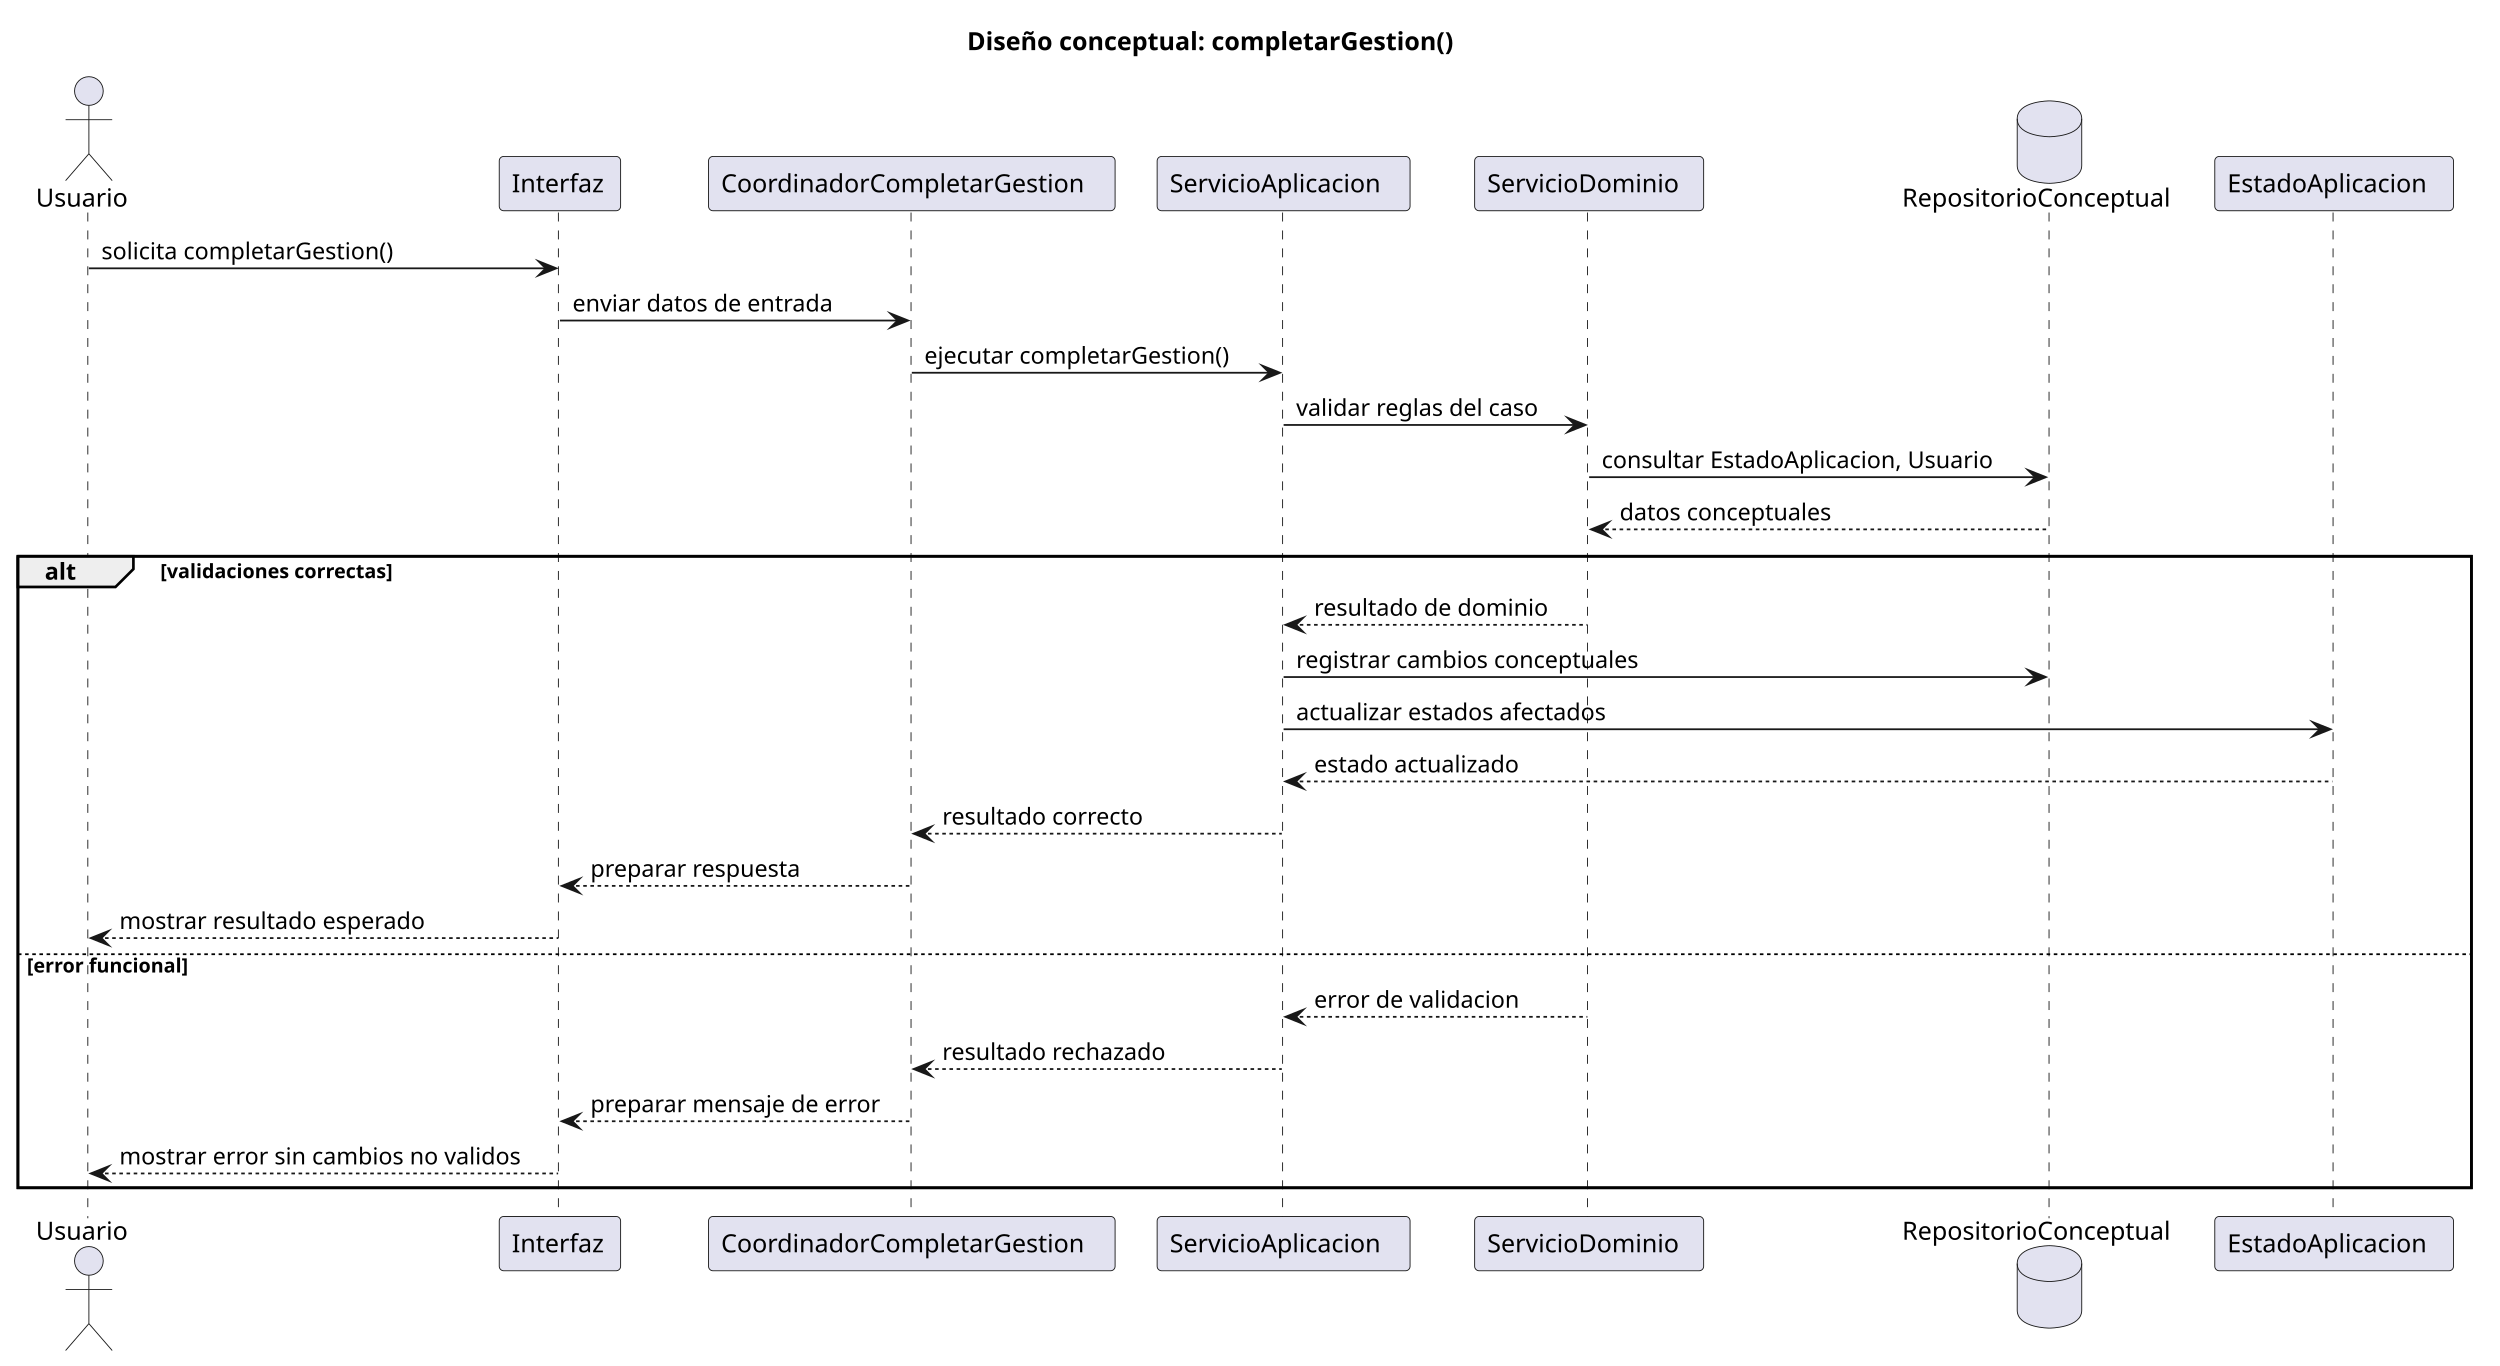
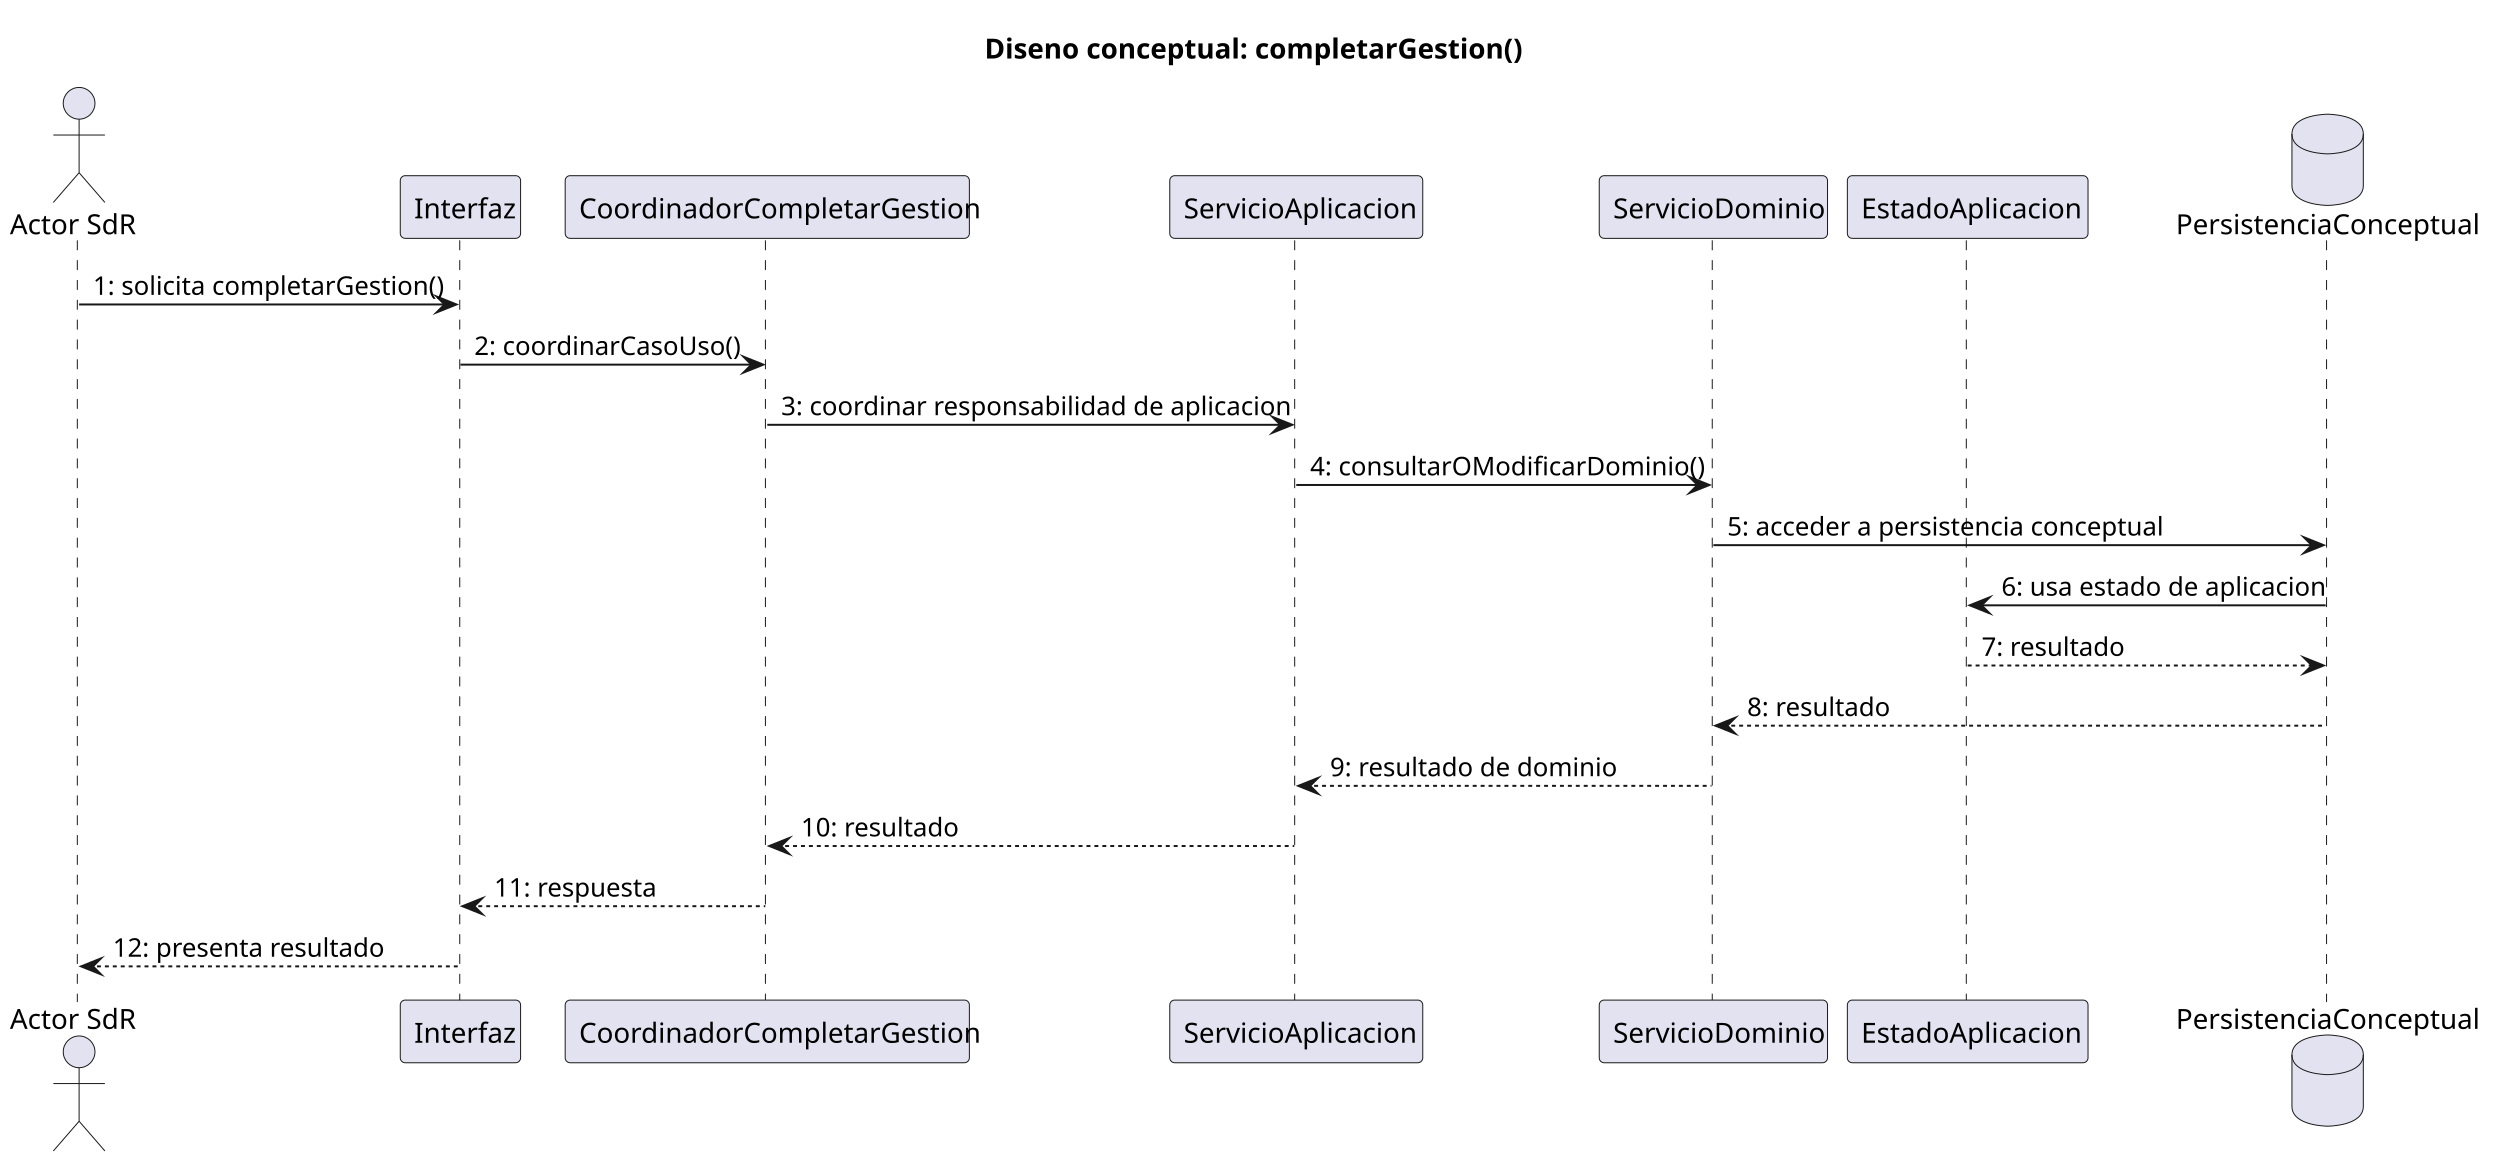
- <svg xmlns="http://www.w3.org/2000/svg" contentStyleType="text/css" data-diagram-type="SEQUENCE" height="762px" preserveAspectRatio="none" style="width:1395px;height:762px;background:#FFFFFF;" version="1.1" viewBox="0 0 1395 762" width="1395px" zoomAndPan="magnify">
+ <svg xmlns="http://www.w3.org/2000/svg" contentStyleType="text/css" data-diagram-type="SEQUENCE" height="589px" preserveAspectRatio="none" style="width:1261px;height:589px;background:#FFFFFF;" version="1.1" viewBox="0 0 1261 589" width="1261px" zoomAndPan="magnify">
  <defs />
  <g>
    <g class="title" data-source-line="1">
-       <text fill="#000000" font-family="sans-serif" font-size="14" font-weight="700" lengthAdjust="spacing" textLength="308.841" x="539.606" y="27.995">Diseño conceptual: completarGestion()</text>
+       <text fill="#000000" font-family="sans-serif" font-size="14" font-weight="700" lengthAdjust="spacing" textLength="261.372" x="496.613" y="29.533">Diseno conceptual: completarGestion()</text>
    </g>
-     <rect fill="none" height="352.398" style="stroke:#000000;stroke-width:1.5;" width="1369.053" x="10" y="310.391" />
-     <g class="participant-lifeline" data-entity-uid="part1" data-qualified-name="Usuario" data-source-line="3" id="part1-lifeline">
+     <g class="participant-lifeline" data-entity-uid="part1" data-qualified-name="Actor" data-source-line="3" id="part1-lifeline">
      <g>
-         <rect fill="#000000" fill-opacity="0" height="561.195" width="8" x="45.602" y="118.594" />
-         <line style="stroke:#181818;stroke-width:0.5;stroke-dasharray:5,5;" x1="49" x2="49" y1="118.594" y2="679.789" />
+         <rect fill="#000000" fill-opacity="0" height="384.219" width="8" x="35.9" y="121.219" />
+         <line style="stroke:#181818;stroke-width:0.5;stroke-dasharray:5,5;" x1="39" x2="39" y1="121.219" y2="505.438" />
      </g>
    </g>
    <g class="participant-lifeline" data-entity-uid="part2" data-qualified-name="Interfaz" data-source-line="4" id="part2-lifeline">
      <g>
-         <rect fill="#000000" fill-opacity="0" height="561.195" width="8" x="308.439" y="118.594" />
-         <line style="stroke:#181818;stroke-width:0.5;stroke-dasharray:5,5;" x1="311.581" x2="311.581" y1="118.594" y2="679.789" />
+         <rect fill="#000000" fill-opacity="0" height="384.219" width="8" x="228.24" y="121.219" />
+         <line style="stroke:#181818;stroke-width:0.5;stroke-dasharray:5,5;" x1="231.895" x2="231.895" y1="121.219" y2="505.438" />
      </g>
    </g>
    <g class="participant-lifeline" data-entity-uid="part3" data-qualified-name="Coordinador" data-source-line="5" id="part3-lifeline">
      <g>
-         <rect fill="#000000" fill-opacity="0" height="561.195" width="8" x="504.791" y="118.594" />
-         <line style="stroke:#181818;stroke-width:0.5;stroke-dasharray:5,5;" x1="508.358" x2="508.358" y1="118.594" y2="679.789" />
+         <rect fill="#000000" fill-opacity="0" height="384.219" width="8" x="383.014" y="121.219" />
+         <line style="stroke:#181818;stroke-width:0.5;stroke-dasharray:5,5;" x1="386.077" x2="386.077" y1="121.219" y2="505.438" />
      </g>
    </g>
    <g class="participant-lifeline" data-entity-uid="part4" data-qualified-name="ServicioAplicacion" data-source-line="6" id="part4-lifeline">
      <g>
-         <rect fill="#000000" fill-opacity="0" height="561.195" width="8" x="712.25" y="118.594" />
-         <line style="stroke:#181818;stroke-width:0.5;stroke-dasharray:5,5;" x1="715.687" x2="715.687" y1="118.594" y2="679.789" />
+         <rect fill="#000000" fill-opacity="0" height="384.219" width="8" x="649.837" y="121.219" />
+         <line style="stroke:#181818;stroke-width:0.5;stroke-dasharray:5,5;" x1="653.034" x2="653.034" y1="121.219" y2="505.438" />
      </g>
    </g>
    <g class="participant-lifeline" data-entity-uid="part5" data-qualified-name="ServicioDominio" data-source-line="7" id="part5-lifeline">
      <g>
-         <rect fill="#000000" fill-opacity="0" height="561.195" width="8" x="882.742" y="118.594" />
-         <line style="stroke:#181818;stroke-width:0.5;stroke-dasharray:5,5;" x1="885.85" x2="885.85" y1="118.594" y2="679.789" />
+         <rect fill="#000000" fill-opacity="0" height="384.219" width="8" x="860.23" y="121.219" />
+         <line style="stroke:#181818;stroke-width:0.5;stroke-dasharray:5,5;" x1="863.658" x2="863.658" y1="121.219" y2="505.438" />
      </g>
    </g>
-     <g class="participant-lifeline" data-entity-uid="part6" data-qualified-name="Repositorio" data-source-line="8" id="part6-lifeline">
+     <g class="participant-lifeline" data-entity-uid="part6" data-qualified-name="EstadoAplicacion" data-source-line="8" id="part6-lifeline">
      <g>
-         <rect fill="#000000" fill-opacity="0" height="561.195" width="8" x="1139.605" y="118.594" />
-         <line style="stroke:#181818;stroke-width:0.5;stroke-dasharray:5,5;" x1="1143.363" x2="1143.363" y1="118.594" y2="679.789" />
+         <rect fill="#000000" fill-opacity="0" height="384.219" width="8" x="988.502" y="121.219" />
+         <line style="stroke:#181818;stroke-width:0.5;stroke-dasharray:5,5;" x1="991.802" x2="991.802" y1="121.219" y2="505.438" />
      </g>
    </g>
-     <g class="participant-lifeline" data-entity-uid="part7" data-qualified-name="EstadoAplicacion" data-source-line="9" id="part7-lifeline">
+     <g class="participant-lifeline" data-entity-uid="part7" data-qualified-name="Persistencia" data-source-line="9" id="part7-lifeline">
      <g>
-         <rect fill="#000000" fill-opacity="0" height="561.195" width="8" x="1298.45" y="118.594" />
-         <line style="stroke:#181818;stroke-width:0.5;stroke-dasharray:5,5;" x1="1301.848" x2="1301.848" y1="118.594" y2="679.789" />
+         <rect fill="#000000" fill-opacity="0" height="384.219" width="8" x="1170.057" y="121.219" />
+         <line style="stroke:#181818;stroke-width:0.5;stroke-dasharray:5,5;" x1="1173.516" x2="1173.516" y1="121.219" y2="505.438" />
      </g>
    </g>
-     <g class="participant participant-head" data-entity-uid="part1" data-qualified-name="Usuario" data-source-line="3" id="part1-head">
-       <text fill="#000000" font-family="sans-serif" font-size="14" lengthAdjust="spacing" textLength="53.204" x="20" y="115.292">Usuario</text>
-       <ellipse cx="49.602" cy="50.797" fill="#E2E2F0" rx="8" ry="8" style="stroke:#181818;stroke-width:0.5;" />
-       <path d="M49.602,58.797 L49.602,85.797 M36.602,66.797 L62.602,66.797 M49.602,85.797 L36.602,100.797 M49.602,85.797 L62.602,100.797" fill="none" style="stroke:#181818;stroke-width:0.5;" />
+     <g class="participant participant-head" data-entity-uid="part1" data-qualified-name="Actor" data-source-line="3" id="part1-head">
+       <text fill="#000000" font-family="sans-serif" font-size="14" lengthAdjust="spacing" textLength="63.8" x="5" y="118.143">Actor SdR</text>
+       <ellipse cx="39.9" cy="52.109" fill="#E2E2F0" rx="8" ry="8" style="stroke:#181818;stroke-width:0.5;" />
+       <path d="M39.9,60.109 L39.9,87.109 M26.9,68.109 L52.9,68.109 M39.9,87.109 L26.9,102.109 M39.9,87.109 L52.9,102.109" fill="none" style="stroke:#181818;stroke-width:0.5;" />
    </g>
-     <g class="participant participant-tail" data-entity-uid="part1" data-qualified-name="Usuario" data-source-line="3" id="part1-tail">
-       <text fill="#000000" font-family="sans-serif" font-size="14" lengthAdjust="spacing" textLength="53.204" x="20" y="691.784">Usuario</text>
-       <ellipse cx="49.602" cy="703.586" fill="#E2E2F0" rx="8" ry="8" style="stroke:#181818;stroke-width:0.5;" />
-       <path d="M49.602,711.586 L49.602,738.586 M36.602,719.586 L62.602,719.586 M49.602,738.586 L36.602,753.586 M49.602,738.586 L62.602,753.586" fill="none" style="stroke:#181818;stroke-width:0.5;" />
+     <g class="participant participant-tail" data-entity-uid="part1" data-qualified-name="Actor" data-source-line="3" id="part1-tail">
+       <text fill="#000000" font-family="sans-serif" font-size="14" lengthAdjust="spacing" textLength="63.8" x="5" y="518.971">Actor SdR</text>
+       <ellipse cx="39.9" cy="530.547" fill="#E2E2F0" rx="8" ry="8" style="stroke:#181818;stroke-width:0.5;" />
+       <path d="M39.9,538.547 L39.9,565.547 M26.9,546.547 L52.9,546.547 M39.9,565.547 L26.9,580.547 M39.9,565.547 L52.9,580.547" fill="none" style="stroke:#181818;stroke-width:0.5;" />
    </g>
    <g class="participant participant-head" data-entity-uid="part2" data-qualified-name="Interfaz" data-source-line="4" id="part2-head">
-       <rect fill="#E2E2F0" height="30.297" rx="2.5" ry="2.5" style="stroke:#181818;stroke-width:0.5;" width="67.717" x="278.581" y="87.297" />
-       <text fill="#000000" font-family="sans-serif" font-size="14" lengthAdjust="spacing" textLength="53.717" x="285.581" y="107.292">Interfaz</text>
+       <rect fill="#E2E2F0" height="31.609" rx="2.5" ry="2.5" style="stroke:#181818;stroke-width:0.5;" width="60.69" x="201.895" y="88.609" />
+       <text fill="#000000" font-family="sans-serif" font-size="14" lengthAdjust="spacing" textLength="46.69" x="208.895" y="110.143">Interfaz</text>
    </g>
    <g class="participant participant-tail" data-entity-uid="part2" data-qualified-name="Interfaz" data-source-line="4" id="part2-tail">
-       <rect fill="#E2E2F0" height="30.297" rx="2.5" ry="2.5" style="stroke:#181818;stroke-width:0.5;" width="67.717" x="278.581" y="678.789" />
-       <text fill="#000000" font-family="sans-serif" font-size="14" lengthAdjust="spacing" textLength="53.717" x="285.581" y="698.784">Interfaz</text>
+       <rect fill="#E2E2F0" height="31.609" rx="2.5" ry="2.5" style="stroke:#181818;stroke-width:0.5;" width="60.69" x="201.895" y="504.438" />
+       <text fill="#000000" font-family="sans-serif" font-size="14" lengthAdjust="spacing" textLength="46.69" x="208.895" y="525.971">Interfaz</text>
    </g>
    <g class="participant participant-head" data-entity-uid="part3" data-qualified-name="Coordinador" data-source-line="5" id="part3-head">
-       <rect fill="#E2E2F0" height="30.297" rx="2.5" ry="2.5" style="stroke:#181818;stroke-width:0.5;" width="226.864" x="395.358" y="87.297" />
-       <text fill="#000000" font-family="sans-serif" font-size="14" lengthAdjust="spacing" textLength="212.864" x="402.358" y="107.292">CoordinadorCompletarGestion</text>
+       <rect fill="#E2E2F0" height="31.609" rx="2.5" ry="2.5" style="stroke:#181818;stroke-width:0.5;" width="203.875" x="285.077" y="88.609" />
+       <text fill="#000000" font-family="sans-serif" font-size="14" lengthAdjust="spacing" textLength="189.875" x="292.077" y="110.143">CoordinadorCompletarGestion</text>
    </g>
    <g class="participant participant-tail" data-entity-uid="part3" data-qualified-name="Coordinador" data-source-line="5" id="part3-tail">
-       <rect fill="#E2E2F0" height="30.297" rx="2.5" ry="2.5" style="stroke:#181818;stroke-width:0.5;" width="226.864" x="395.358" y="678.789" />
-       <text fill="#000000" font-family="sans-serif" font-size="14" lengthAdjust="spacing" textLength="212.864" x="402.358" y="698.784">CoordinadorCompletarGestion</text>
+       <rect fill="#E2E2F0" height="31.609" rx="2.5" ry="2.5" style="stroke:#181818;stroke-width:0.5;" width="203.875" x="285.077" y="504.438" />
+       <text fill="#000000" font-family="sans-serif" font-size="14" lengthAdjust="spacing" textLength="189.875" x="292.077" y="525.971">CoordinadorCompletarGestion</text>
    </g>
    <g class="participant participant-head" data-entity-uid="part4" data-qualified-name="ServicioAplicacion" data-source-line="6" id="part4-head">
-       <rect fill="#E2E2F0" height="30.297" rx="2.5" ry="2.5" style="stroke:#181818;stroke-width:0.5;" width="141.128" x="645.687" y="87.297" />
-       <text fill="#000000" font-family="sans-serif" font-size="14" lengthAdjust="spacing" textLength="127.128" x="652.687" y="107.292">ServicioAplicacion</text>
+       <rect fill="#E2E2F0" height="31.609" rx="2.5" ry="2.5" style="stroke:#181818;stroke-width:0.5;" width="127.606" x="590.034" y="88.609" />
+       <text fill="#000000" font-family="sans-serif" font-size="14" lengthAdjust="spacing" textLength="113.606" x="597.034" y="110.143">ServicioAplicacion</text>
    </g>
    <g class="participant participant-tail" data-entity-uid="part4" data-qualified-name="ServicioAplicacion" data-source-line="6" id="part4-tail">
-       <rect fill="#E2E2F0" height="30.297" rx="2.5" ry="2.5" style="stroke:#181818;stroke-width:0.5;" width="141.128" x="645.687" y="678.789" />
-       <text fill="#000000" font-family="sans-serif" font-size="14" lengthAdjust="spacing" textLength="127.128" x="652.687" y="698.784">ServicioAplicacion</text>
+       <rect fill="#E2E2F0" height="31.609" rx="2.5" ry="2.5" style="stroke:#181818;stroke-width:0.5;" width="127.606" x="590.034" y="504.438" />
+       <text fill="#000000" font-family="sans-serif" font-size="14" lengthAdjust="spacing" textLength="113.606" x="597.034" y="525.971">ServicioAplicacion</text>
    </g>
    <g class="participant participant-head" data-entity-uid="part5" data-qualified-name="ServicioDominio" data-source-line="7" id="part5-head">
-       <rect fill="#E2E2F0" height="30.297" rx="2.5" ry="2.5" style="stroke:#181818;stroke-width:0.5;" width="127.784" x="822.85" y="87.297" />
-       <text fill="#000000" font-family="sans-serif" font-size="14" lengthAdjust="spacing" textLength="113.784" x="829.85" y="107.292">ServicioDominio</text>
+       <rect fill="#E2E2F0" height="31.609" rx="2.5" ry="2.5" style="stroke:#181818;stroke-width:0.5;" width="115.144" x="806.658" y="88.609" />
+       <text fill="#000000" font-family="sans-serif" font-size="14" lengthAdjust="spacing" textLength="101.144" x="813.658" y="110.143">ServicioDominio</text>
    </g>
    <g class="participant participant-tail" data-entity-uid="part5" data-qualified-name="ServicioDominio" data-source-line="7" id="part5-tail">
-       <rect fill="#E2E2F0" height="30.297" rx="2.5" ry="2.5" style="stroke:#181818;stroke-width:0.5;" width="127.784" x="822.85" y="678.789" />
-       <text fill="#000000" font-family="sans-serif" font-size="14" lengthAdjust="spacing" textLength="113.784" x="829.85" y="698.784">ServicioDominio</text>
+       <rect fill="#E2E2F0" height="31.609" rx="2.5" ry="2.5" style="stroke:#181818;stroke-width:0.5;" width="115.144" x="806.658" y="504.438" />
+       <text fill="#000000" font-family="sans-serif" font-size="14" lengthAdjust="spacing" textLength="101.144" x="813.658" y="525.971">ServicioDominio</text>
    </g>
-     <g class="participant participant-head" data-entity-uid="part6" data-qualified-name="Repositorio" data-source-line="8" id="part6-head">
-       <text fill="#000000" font-family="sans-serif" font-size="14" lengthAdjust="spacing" textLength="158.484" x="1061.363" y="115.292">RepositorioConceptual</text>
-       <path d="M1125.605,66.297 C1125.605,56.297 1143.605,56.297 1143.605,56.297 C1143.605,56.297 1161.605,56.297 1161.605,66.297 L1161.605,92.297 C1161.605,102.297 1143.605,102.297 1143.605,102.297 C1143.605,102.297 1125.605,102.297 1125.605,92.297 L1125.605,66.297" fill="#E2E2F0" style="stroke:#181818;stroke-width:0.5;" />
-       <path d="M1125.605,66.297 C1125.605,76.297 1143.605,76.297 1143.605,76.297 C1143.605,76.297 1161.605,76.297 1161.605,66.297" fill="none" style="stroke:#181818;stroke-width:0.5;" />
+     <g class="participant participant-head" data-entity-uid="part6" data-qualified-name="EstadoAplicacion" data-source-line="8" id="part6-head">
+       <rect fill="#E2E2F0" height="31.609" rx="2.5" ry="2.5" style="stroke:#181818;stroke-width:0.5;" width="121.399" x="931.802" y="88.609" />
+       <text fill="#000000" font-family="sans-serif" font-size="14" lengthAdjust="spacing" textLength="107.399" x="938.802" y="110.143">EstadoAplicacion</text>
    </g>
-     <g class="participant participant-tail" data-entity-uid="part6" data-qualified-name="Repositorio" data-source-line="8" id="part6-tail">
-       <text fill="#000000" font-family="sans-serif" font-size="14" lengthAdjust="spacing" textLength="158.484" x="1061.363" y="691.784">RepositorioConceptual</text>
-       <path d="M1125.605,705.086 C1125.605,695.086 1143.605,695.086 1143.605,695.086 C1143.605,695.086 1161.605,695.086 1161.605,705.086 L1161.605,731.086 C1161.605,741.086 1143.605,741.086 1143.605,741.086 C1143.605,741.086 1125.605,741.086 1125.605,731.086 L1125.605,705.086" fill="#E2E2F0" style="stroke:#181818;stroke-width:0.5;" />
-       <path d="M1125.605,705.086 C1125.605,715.086 1143.605,715.086 1143.605,715.086 C1143.605,715.086 1161.605,715.086 1161.605,705.086" fill="none" style="stroke:#181818;stroke-width:0.5;" />
+     <g class="participant participant-tail" data-entity-uid="part6" data-qualified-name="EstadoAplicacion" data-source-line="8" id="part6-tail">
+       <rect fill="#E2E2F0" height="31.609" rx="2.5" ry="2.5" style="stroke:#181818;stroke-width:0.5;" width="121.399" x="931.802" y="504.438" />
+       <text fill="#000000" font-family="sans-serif" font-size="14" lengthAdjust="spacing" textLength="107.399" x="938.802" y="525.971">EstadoAplicacion</text>
    </g>
-     <g class="participant participant-head" data-entity-uid="part7" data-qualified-name="EstadoAplicacion" data-source-line="9" id="part7-head">
-       <rect fill="#E2E2F0" height="30.297" rx="2.5" ry="2.5" style="stroke:#181818;stroke-width:0.5;" width="133.205" x="1235.848" y="87.297" />
-       <text fill="#000000" font-family="sans-serif" font-size="14" lengthAdjust="spacing" textLength="119.205" x="1242.848" y="107.292">EstadoAplicacion</text>
+     <g class="participant participant-head" data-entity-uid="part7" data-qualified-name="Persistencia" data-source-line="9" id="part7-head">
+       <text fill="#000000" font-family="sans-serif" font-size="14" lengthAdjust="spacing" textLength="147.082" x="1097.516" y="118.143">PersistenciaConceptual</text>
+       <path d="M1156.057,67.609 C1156.057,57.609 1174.057,57.609 1174.057,57.609 C1174.057,57.609 1192.057,57.609 1192.057,67.609 L1192.057,93.609 C1192.057,103.609 1174.057,103.609 1174.057,103.609 C1174.057,103.609 1156.057,103.609 1156.057,93.609 L1156.057,67.609" fill="#E2E2F0" style="stroke:#181818;stroke-width:0.5;" />
+       <path d="M1156.057,67.609 C1156.057,77.609 1174.057,77.609 1174.057,77.609 C1174.057,77.609 1192.057,77.609 1192.057,67.609" fill="none" style="stroke:#181818;stroke-width:0.5;" />
    </g>
-     <g class="participant participant-tail" data-entity-uid="part7" data-qualified-name="EstadoAplicacion" data-source-line="9" id="part7-tail">
-       <rect fill="#E2E2F0" height="30.297" rx="2.5" ry="2.5" style="stroke:#181818;stroke-width:0.5;" width="133.205" x="1235.848" y="678.789" />
-       <text fill="#000000" font-family="sans-serif" font-size="14" lengthAdjust="spacing" textLength="119.205" x="1242.848" y="698.784">EstadoAplicacion</text>
+     <g class="participant participant-tail" data-entity-uid="part7" data-qualified-name="Persistencia" data-source-line="9" id="part7-tail">
+       <text fill="#000000" font-family="sans-serif" font-size="14" lengthAdjust="spacing" textLength="147.082" x="1097.516" y="518.971">PersistenciaConceptual</text>
+       <path d="M1156.057,532.047 C1156.057,522.047 1174.057,522.047 1174.057,522.047 C1174.057,522.047 1192.057,522.047 1192.057,532.047 L1192.057,558.047 C1192.057,568.047 1174.057,568.047 1174.057,568.047 C1174.057,568.047 1156.057,568.047 1156.057,558.047 L1156.057,532.047" fill="#E2E2F0" style="stroke:#181818;stroke-width:0.5;" />
+       <path d="M1156.057,532.047 C1156.057,542.047 1174.057,542.047 1174.057,542.047 C1174.057,542.047 1192.057,542.047 1192.057,532.047" fill="none" style="stroke:#181818;stroke-width:0.5;" />
    </g>
    <g class="message" data-entity-1="part1" data-entity-2="part2" data-source-line="11" id="msg1">
-       <polygon fill="#181818" points="300.439,145.727,310.439,149.727,300.439,153.727,304.439,149.727" style="stroke:#181818;stroke-width:1;stroke-linejoin:miter;stroke-miterlimit:10;" />
-       <line style="stroke:#181818;stroke-width:1;" x1="49.602" x2="306.439" y1="149.727" y2="149.727" />
-       <text fill="#000000" font-family="sans-serif" font-size="13" lengthAdjust="spacing" textLength="175.83" x="56.602" y="144.661">solicita completarGestion()</text>
+       <polygon fill="#181818" points="220.24,149.57,230.24,153.57,220.24,157.57,224.24,153.57" style="stroke:#181818;stroke-width:1;stroke-linejoin:miter;stroke-miterlimit:10;" />
+       <line style="stroke:#181818;stroke-width:1;" x1="39.9" x2="226.24" y1="153.57" y2="153.57" />
+       <text fill="#000000" font-family="sans-serif" font-size="13" lengthAdjust="spacing" textLength="168.34" x="46.9" y="148.714">1: solicita completarGestion()</text>
    </g>
    <g class="message" data-entity-1="part2" data-entity-2="part3" data-source-line="12" id="msg2">
-       <polygon fill="#181818" points="496.791,174.859,506.791,178.859,496.791,182.859,500.791,178.859" style="stroke:#181818;stroke-width:1;stroke-linejoin:miter;stroke-miterlimit:10;" />
-       <line style="stroke:#181818;stroke-width:1;" x1="312.439" x2="502.791" y1="178.859" y2="178.859" />
-       <text fill="#000000" font-family="sans-serif" font-size="13" lengthAdjust="spacing" textLength="156.406" x="319.439" y="173.793">enviar datos de entrada</text>
+       <polygon fill="#181818" points="375.014,179.922,385.014,183.922,375.014,187.922,379.014,183.922" style="stroke:#181818;stroke-width:1;stroke-linejoin:miter;stroke-miterlimit:10;" />
+       <line style="stroke:#181818;stroke-width:1;" x1="232.24" x2="381.014" y1="183.922" y2="183.922" />
+       <text fill="#000000" font-family="sans-serif" font-size="13" lengthAdjust="spacing" textLength="130.774" x="239.24" y="179.065">2: coordinarCasoUso()</text>
    </g>
    <g class="message" data-entity-1="part3" data-entity-2="part4" data-source-line="13" id="msg3">
-       <polygon fill="#181818" points="704.25,203.992,714.25,207.992,704.25,211.992,708.25,207.992" style="stroke:#181818;stroke-width:1;stroke-linejoin:miter;stroke-miterlimit:10;" />
-       <line style="stroke:#181818;stroke-width:1;" x1="508.791" x2="710.25" y1="207.992" y2="207.992" />
-       <text fill="#000000" font-family="sans-serif" font-size="13" lengthAdjust="spacing" textLength="183.46" x="515.79" y="202.926">ejecutar completarGestion()</text>
+       <polygon fill="#181818" points="641.837,210.273,651.837,214.273,641.837,218.273,645.837,214.273" style="stroke:#181818;stroke-width:1;stroke-linejoin:miter;stroke-miterlimit:10;" />
+       <line style="stroke:#181818;stroke-width:1;" x1="387.014" x2="647.837" y1="214.273" y2="214.273" />
+       <text fill="#000000" font-family="sans-serif" font-size="13" lengthAdjust="spacing" textLength="242.823" x="394.014" y="209.417">3: coordinar responsabilidad de aplicacion</text>
    </g>
    <g class="message" data-entity-1="part4" data-entity-2="part5" data-source-line="14" id="msg4">
-       <polygon fill="#181818" points="874.742,233.125,884.742,237.125,874.742,241.125,878.742,237.125" style="stroke:#181818;stroke-width:1;stroke-linejoin:miter;stroke-miterlimit:10;" />
-       <line style="stroke:#181818;stroke-width:1;" x1="716.25" x2="880.742" y1="237.125" y2="237.125" />
-       <text fill="#000000" font-family="sans-serif" font-size="13" lengthAdjust="spacing" textLength="146.491" x="723.25" y="232.059">validar reglas del caso</text>
+       <polygon fill="#181818" points="852.23,240.625,862.23,244.625,852.23,248.625,856.23,244.625" style="stroke:#181818;stroke-width:1;stroke-linejoin:miter;stroke-miterlimit:10;" />
+       <line style="stroke:#181818;stroke-width:1;" x1="653.837" x2="858.23" y1="244.625" y2="244.625" />
+       <text fill="#000000" font-family="sans-serif" font-size="13" lengthAdjust="spacing" textLength="186.393" x="660.837" y="239.769">4: consultarOModificarDominio()</text>
    </g>
-     <g class="message" data-entity-1="part5" data-entity-2="part6" data-source-line="15" id="msg5">
-       <polygon fill="#181818" points="1131.605,262.258,1141.605,266.258,1131.605,270.258,1135.605,266.258" style="stroke:#181818;stroke-width:1;stroke-linejoin:miter;stroke-miterlimit:10;" />
-       <line style="stroke:#181818;stroke-width:1;" x1="886.742" x2="1137.605" y1="266.258" y2="266.258" />
-       <text fill="#000000" font-family="sans-serif" font-size="13" lengthAdjust="spacing" textLength="232.864" x="893.742" y="261.192">consultar EstadoAplicacion, Usuario</text>
+     <g class="message" data-entity-1="part5" data-entity-2="part7" data-source-line="15" id="msg5">
+       <polygon fill="#181818" points="1162.057,270.977,1172.057,274.977,1162.057,278.977,1166.057,274.977" style="stroke:#181818;stroke-width:1;stroke-linejoin:miter;stroke-miterlimit:10;" />
+       <line style="stroke:#181818;stroke-width:1;" x1="864.23" x2="1168.057" y1="274.977" y2="274.977" />
+       <text fill="#000000" font-family="sans-serif" font-size="13" lengthAdjust="spacing" textLength="211.015" x="871.23" y="270.12">5: acceder a persistencia conceptual</text>
    </g>
-     <g class="message" data-entity-1="part6" data-entity-2="part5" data-source-line="16" id="msg6">
-       <polygon fill="#181818" points="897.742,291.391,887.742,295.391,897.742,299.391,893.742,295.391" style="stroke:#181818;stroke-width:1;stroke-linejoin:miter;stroke-miterlimit:10;" />
-       <line style="stroke:#181818;stroke-width:1;stroke-dasharray:2,2;" x1="891.742" x2="1142.605" y1="295.391" y2="295.391" />
-       <text fill="#000000" font-family="sans-serif" font-size="13" lengthAdjust="spacing" textLength="126.598" x="903.742" y="290.325">datos conceptuales</text>
+     <g class="message" data-entity-1="part7" data-entity-2="part6" data-source-line="16" id="msg6">
+       <polygon fill="#181818" points="1003.502,301.328,993.502,305.328,1003.502,309.328,999.502,305.328" style="stroke:#181818;stroke-width:1;stroke-linejoin:miter;stroke-miterlimit:10;" />
+       <line style="stroke:#181818;stroke-width:1;" x1="997.502" x2="1173.057" y1="305.328" y2="305.328" />
+       <text fill="#000000" font-family="sans-serif" font-size="13" lengthAdjust="spacing" textLength="157.555" x="1009.502" y="300.472">6: usa estado de aplicacion</text>
    </g>
-     <path d="M10,310.391 L74.443,310.391 L74.443,317.523 L64.443,327.523 L10,327.523 L10,310.391" fill="#EEEEEE" style="stroke:#000000;stroke-width:1.5;" />
-     <rect fill="none" height="352.398" style="stroke:#000000;stroke-width:1.5;" width="1369.053" x="10" y="310.391" />
-     <text fill="#000000" font-family="sans-serif" font-size="13" font-weight="700" lengthAdjust="spacing" textLength="19.443" x="25" y="323.457">alt</text>
-     <text fill="#000000" font-family="sans-serif" font-size="11" font-weight="700" lengthAdjust="spacing" textLength="149.139" x="89.443" y="322.601">[validaciones correctas]</text>
-     <g class="message" data-entity-1="part5" data-entity-2="part4" data-source-line="19" id="msg7">
-       <polygon fill="#181818" points="727.25,344.656,717.25,348.656,727.25,352.656,723.25,348.656" style="stroke:#181818;stroke-width:1;stroke-linejoin:miter;stroke-miterlimit:10;" />
-       <line style="stroke:#181818;stroke-width:1;stroke-dasharray:2,2;" x1="721.25" x2="885.742" y1="348.656" y2="348.656" />
-       <text fill="#000000" font-family="sans-serif" font-size="13" lengthAdjust="spacing" textLength="138.036" x="733.25" y="343.59">resultado de dominio</text>
+     <g class="message" data-entity-1="part6" data-entity-2="part7" data-source-line="17" id="msg7">
+       <polygon fill="#181818" points="1162.057,331.68,1172.057,335.68,1162.057,339.68,1166.057,335.68" style="stroke:#181818;stroke-width:1;stroke-linejoin:miter;stroke-miterlimit:10;" />
+       <line style="stroke:#181818;stroke-width:1;stroke-dasharray:2,2;" x1="992.502" x2="1168.057" y1="335.68" y2="335.68" />
+       <text fill="#000000" font-family="sans-serif" font-size="13" lengthAdjust="spacing" textLength="67.933" x="999.502" y="330.823">7: resultado</text>
    </g>
-     <g class="message" data-entity-1="part4" data-entity-2="part6" data-source-line="20" id="msg8">
-       <polygon fill="#181818" points="1131.605,373.789,1141.605,377.789,1131.605,381.789,1135.605,377.789" style="stroke:#181818;stroke-width:1;stroke-linejoin:miter;stroke-miterlimit:10;" />
-       <line style="stroke:#181818;stroke-width:1;" x1="716.25" x2="1137.605" y1="377.789" y2="377.789" />
-       <text fill="#000000" font-family="sans-serif" font-size="13" lengthAdjust="spacing" textLength="204.788" x="723.25" y="372.723">registrar cambios conceptuales</text>
+     <g class="message" data-entity-1="part7" data-entity-2="part5" data-source-line="18" id="msg8">
+       <polygon fill="#181818" points="875.23,362.031,865.23,366.031,875.23,370.031,871.23,366.031" style="stroke:#181818;stroke-width:1;stroke-linejoin:miter;stroke-miterlimit:10;" />
+       <line style="stroke:#181818;stroke-width:1;stroke-dasharray:2,2;" x1="869.23" x2="1173.057" y1="366.031" y2="366.031" />
+       <text fill="#000000" font-family="sans-serif" font-size="13" lengthAdjust="spacing" textLength="67.933" x="881.23" y="361.175">8: resultado</text>
    </g>
-     <g class="message" data-entity-1="part4" data-entity-2="part7" data-source-line="21" id="msg9">
-       <polygon fill="#181818" points="1290.45,402.922,1300.45,406.922,1290.45,410.922,1294.45,406.922" style="stroke:#181818;stroke-width:1;stroke-linejoin:miter;stroke-miterlimit:10;" />
-       <line style="stroke:#181818;stroke-width:1;" x1="716.25" x2="1296.45" y1="406.922" y2="406.922" />
-       <text fill="#000000" font-family="sans-serif" font-size="13" lengthAdjust="spacing" textLength="186.583" x="723.25" y="401.856">actualizar estados afectados</text>
+     <g class="message" data-entity-1="part5" data-entity-2="part4" data-source-line="19" id="msg9">
+       <polygon fill="#181818" points="664.837,392.383,654.837,396.383,664.837,400.383,660.837,396.383" style="stroke:#181818;stroke-width:1;stroke-linejoin:miter;stroke-miterlimit:10;" />
+       <line style="stroke:#181818;stroke-width:1;stroke-dasharray:2,2;" x1="658.837" x2="863.23" y1="396.383" y2="396.383" />
+       <text fill="#000000" font-family="sans-serif" font-size="13" lengthAdjust="spacing" textLength="135.142" x="670.837" y="391.526">9: resultado de dominio</text>
    </g>
-     <g class="message" data-entity-1="part7" data-entity-2="part4" data-source-line="22" id="msg10">
-       <polygon fill="#181818" points="727.25,432.055,717.25,436.055,727.25,440.055,723.25,436.055" style="stroke:#181818;stroke-width:1;stroke-linejoin:miter;stroke-miterlimit:10;" />
-       <line style="stroke:#181818;stroke-width:1;stroke-dasharray:2,2;" x1="721.25" x2="1301.45" y1="436.055" y2="436.055" />
-       <text fill="#000000" font-family="sans-serif" font-size="13" lengthAdjust="spacing" textLength="122.808" x="733.25" y="430.989">estado actualizado</text>
+     <g class="message" data-entity-1="part4" data-entity-2="part3" data-source-line="20" id="msg10">
+       <polygon fill="#181818" points="398.014,422.734,388.014,426.734,398.014,430.734,394.014,426.734" style="stroke:#181818;stroke-width:1;stroke-linejoin:miter;stroke-miterlimit:10;" />
+       <line style="stroke:#181818;stroke-width:1;stroke-dasharray:2,2;" x1="392.014" x2="652.837" y1="426.734" y2="426.734" />
+       <text fill="#000000" font-family="sans-serif" font-size="13" lengthAdjust="spacing" textLength="75.163" x="404.014" y="421.878">10: resultado</text>
    </g>
-     <g class="message" data-entity-1="part4" data-entity-2="part3" data-source-line="23" id="msg11">
-       <polygon fill="#181818" points="519.79,461.188,509.791,465.188,519.79,469.188,515.79,465.188" style="stroke:#181818;stroke-width:1;stroke-linejoin:miter;stroke-miterlimit:10;" />
-       <line style="stroke:#181818;stroke-width:1;stroke-dasharray:2,2;" x1="513.79" x2="715.25" y1="465.188" y2="465.188" />
-       <text fill="#000000" font-family="sans-serif" font-size="13" lengthAdjust="spacing" textLength="119.355" x="525.79" y="460.122">resultado correcto</text>
+     <g class="message" data-entity-1="part3" data-entity-2="part2" data-source-line="21" id="msg11">
+       <polygon fill="#181818" points="243.24,453.086,233.24,457.086,243.24,461.086,239.24,457.086" style="stroke:#181818;stroke-width:1;stroke-linejoin:miter;stroke-miterlimit:10;" />
+       <line style="stroke:#181818;stroke-width:1;stroke-dasharray:2,2;" x1="237.24" x2="386.014" y1="457.086" y2="457.086" />
+       <text fill="#000000" font-family="sans-serif" font-size="13" lengthAdjust="spacing" textLength="78.774" x="249.24" y="452.229">11: respuesta</text>
    </g>
-     <g class="message" data-entity-1="part3" data-entity-2="part2" data-source-line="24" id="msg12">
-       <polygon fill="#181818" points="323.439,490.32,313.439,494.32,323.439,498.32,319.439,494.32" style="stroke:#181818;stroke-width:1;stroke-linejoin:miter;stroke-miterlimit:10;" />
-       <line style="stroke:#181818;stroke-width:1;stroke-dasharray:2,2;" x1="317.439" x2="507.791" y1="494.32" y2="494.32" />
-       <text fill="#000000" font-family="sans-serif" font-size="13" lengthAdjust="spacing" textLength="125.043" x="329.439" y="489.254">preparar respuesta</text>
-     </g>
-     <g class="message" data-entity-1="part2" data-entity-2="part1" data-source-line="25" id="msg13">
-       <polygon fill="#181818" points="60.602,519.453,50.602,523.453,60.602,527.453,56.602,523.453" style="stroke:#181818;stroke-width:1;stroke-linejoin:miter;stroke-miterlimit:10;" />
-       <line style="stroke:#181818;stroke-width:1;stroke-dasharray:2,2;" x1="54.602" x2="311.439" y1="523.453" y2="523.453" />
-       <text fill="#000000" font-family="sans-serif" font-size="13" lengthAdjust="spacing" textLength="181.181" x="66.602" y="518.387">mostrar resultado esperado</text>
-     </g>
-     <line style="stroke:#000000;stroke-width:1;stroke-dasharray:2,2;" x1="10" x2="1379.053" y1="532.453" y2="532.453" />
-     <text fill="#000000" font-family="sans-serif" font-size="11" font-weight="700" lengthAdjust="spacing" textLength="102.497" x="15" y="542.664">[error funcional]</text>
-     <g class="message" data-entity-1="part5" data-entity-2="part4" data-source-line="27" id="msg14">
-       <polygon fill="#181818" points="727.25,563.391,717.25,567.391,727.25,571.391,723.25,567.391" style="stroke:#181818;stroke-width:1;stroke-linejoin:miter;stroke-miterlimit:10;" />
-       <line style="stroke:#181818;stroke-width:1;stroke-dasharray:2,2;" x1="721.25" x2="885.742" y1="567.391" y2="567.391" />
-       <text fill="#000000" font-family="sans-serif" font-size="13" lengthAdjust="spacing" textLength="122.554" x="733.25" y="562.325">error de validacion</text>
-     </g>
-     <g class="message" data-entity-1="part4" data-entity-2="part3" data-source-line="28" id="msg15">
-       <polygon fill="#181818" points="519.79,592.523,509.791,596.523,519.79,600.523,515.79,596.523" style="stroke:#181818;stroke-width:1;stroke-linejoin:miter;stroke-miterlimit:10;" />
-       <line style="stroke:#181818;stroke-width:1;stroke-dasharray:2,2;" x1="513.79" x2="715.25" y1="596.523" y2="596.523" />
-       <text fill="#000000" font-family="sans-serif" font-size="13" lengthAdjust="spacing" textLength="133.06" x="525.79" y="591.457">resultado rechazado</text>
-     </g>
-     <g class="message" data-entity-1="part3" data-entity-2="part2" data-source-line="29" id="msg16">
-       <polygon fill="#181818" points="323.439,621.656,313.439,625.656,323.439,629.656,319.439,625.656" style="stroke:#181818;stroke-width:1;stroke-linejoin:miter;stroke-miterlimit:10;" />
-       <line style="stroke:#181818;stroke-width:1;stroke-dasharray:2,2;" x1="317.439" x2="507.791" y1="625.656" y2="625.656" />
-       <text fill="#000000" font-family="sans-serif" font-size="13" lengthAdjust="spacing" textLength="172.352" x="329.439" y="620.59">preparar mensaje de error</text>
-     </g>
-     <g class="message" data-entity-1="part2" data-entity-2="part1" data-source-line="30" id="msg17">
-       <polygon fill="#181818" points="60.602,650.789,50.602,654.789,60.602,658.789,56.602,654.789" style="stroke:#181818;stroke-width:1;stroke-linejoin:miter;stroke-miterlimit:10;" />
-       <line style="stroke:#181818;stroke-width:1;stroke-dasharray:2,2;" x1="54.602" x2="311.439" y1="654.789" y2="654.789" />
-       <text fill="#000000" font-family="sans-serif" font-size="13" lengthAdjust="spacing" textLength="238.837" x="66.602" y="649.723">mostrar error sin cambios no validos</text>
+     <g class="message" data-entity-1="part2" data-entity-2="part1" data-source-line="22" id="msg12">
+       <polygon fill="#181818" points="50.9,483.438,40.9,487.438,50.9,491.438,46.9,487.438" style="stroke:#181818;stroke-width:1;stroke-linejoin:miter;stroke-miterlimit:10;" />
+       <line style="stroke:#181818;stroke-width:1;stroke-dasharray:2,2;" x1="44.9" x2="231.24" y1="487.438" y2="487.438" />
+       <text fill="#000000" font-family="sans-serif" font-size="13" lengthAdjust="spacing" textLength="129.365" x="56.9" y="482.581">12: presenta resultado</text>
    </g>
  </g>
</svg>
